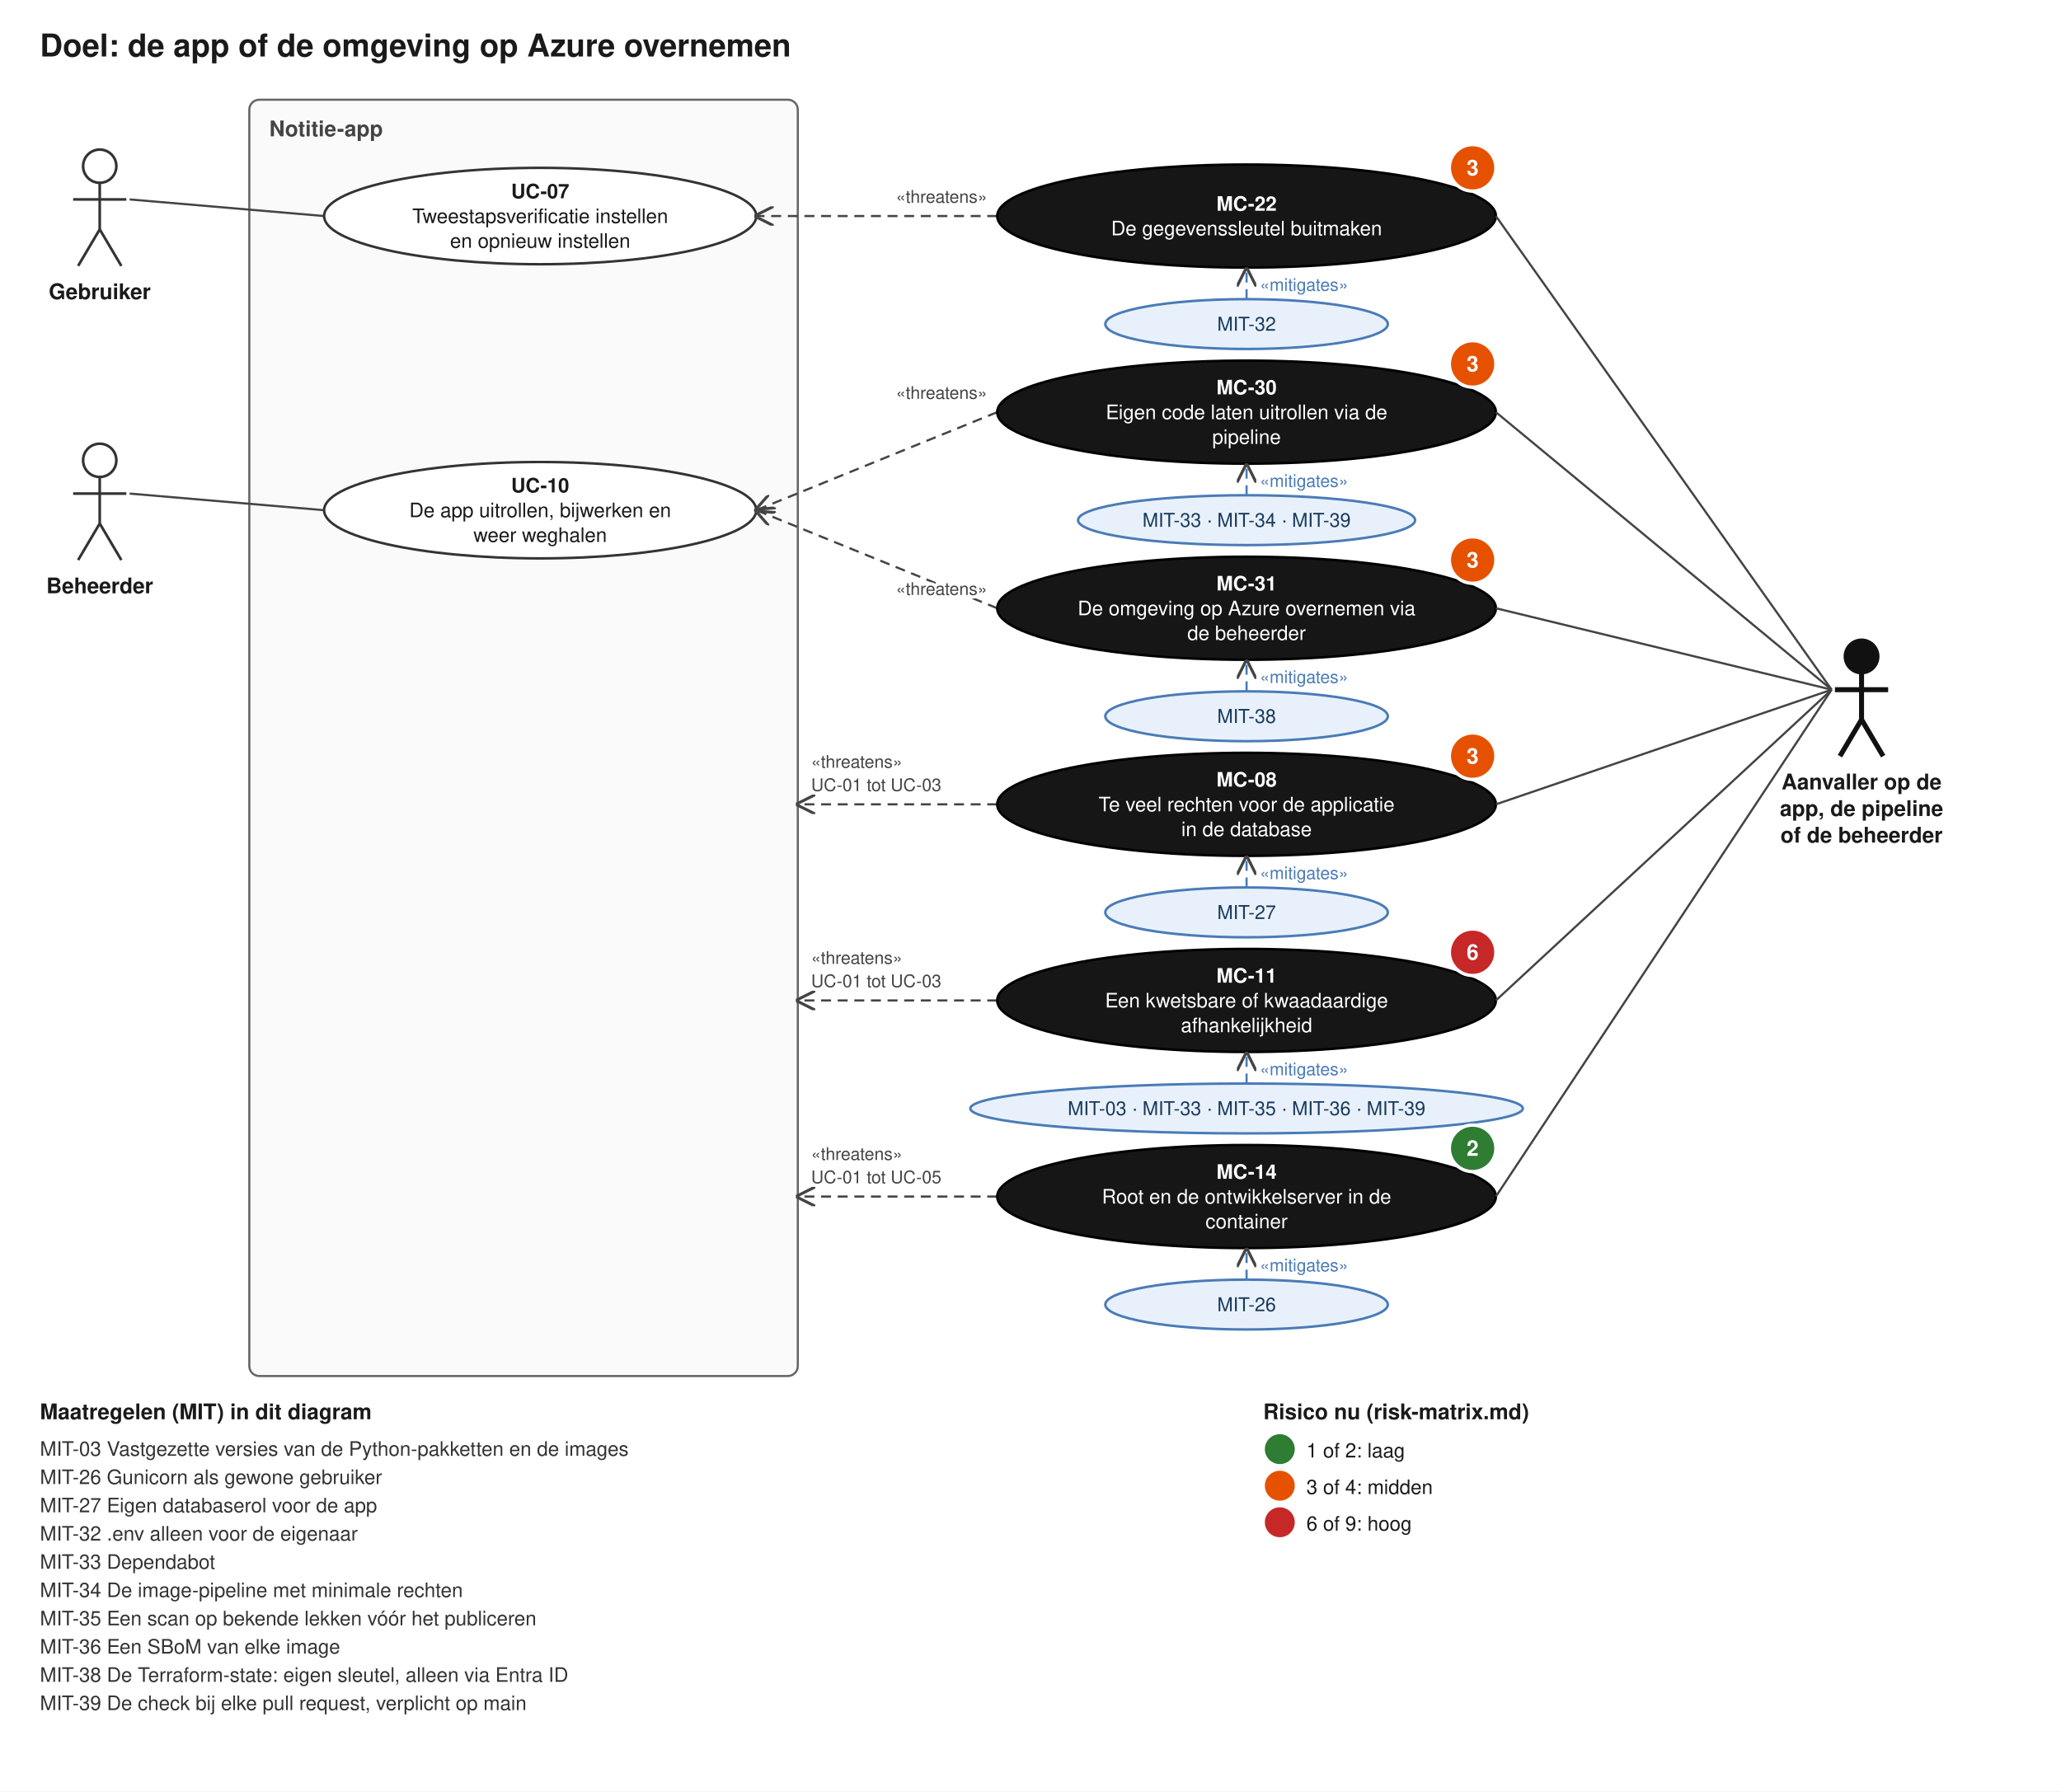
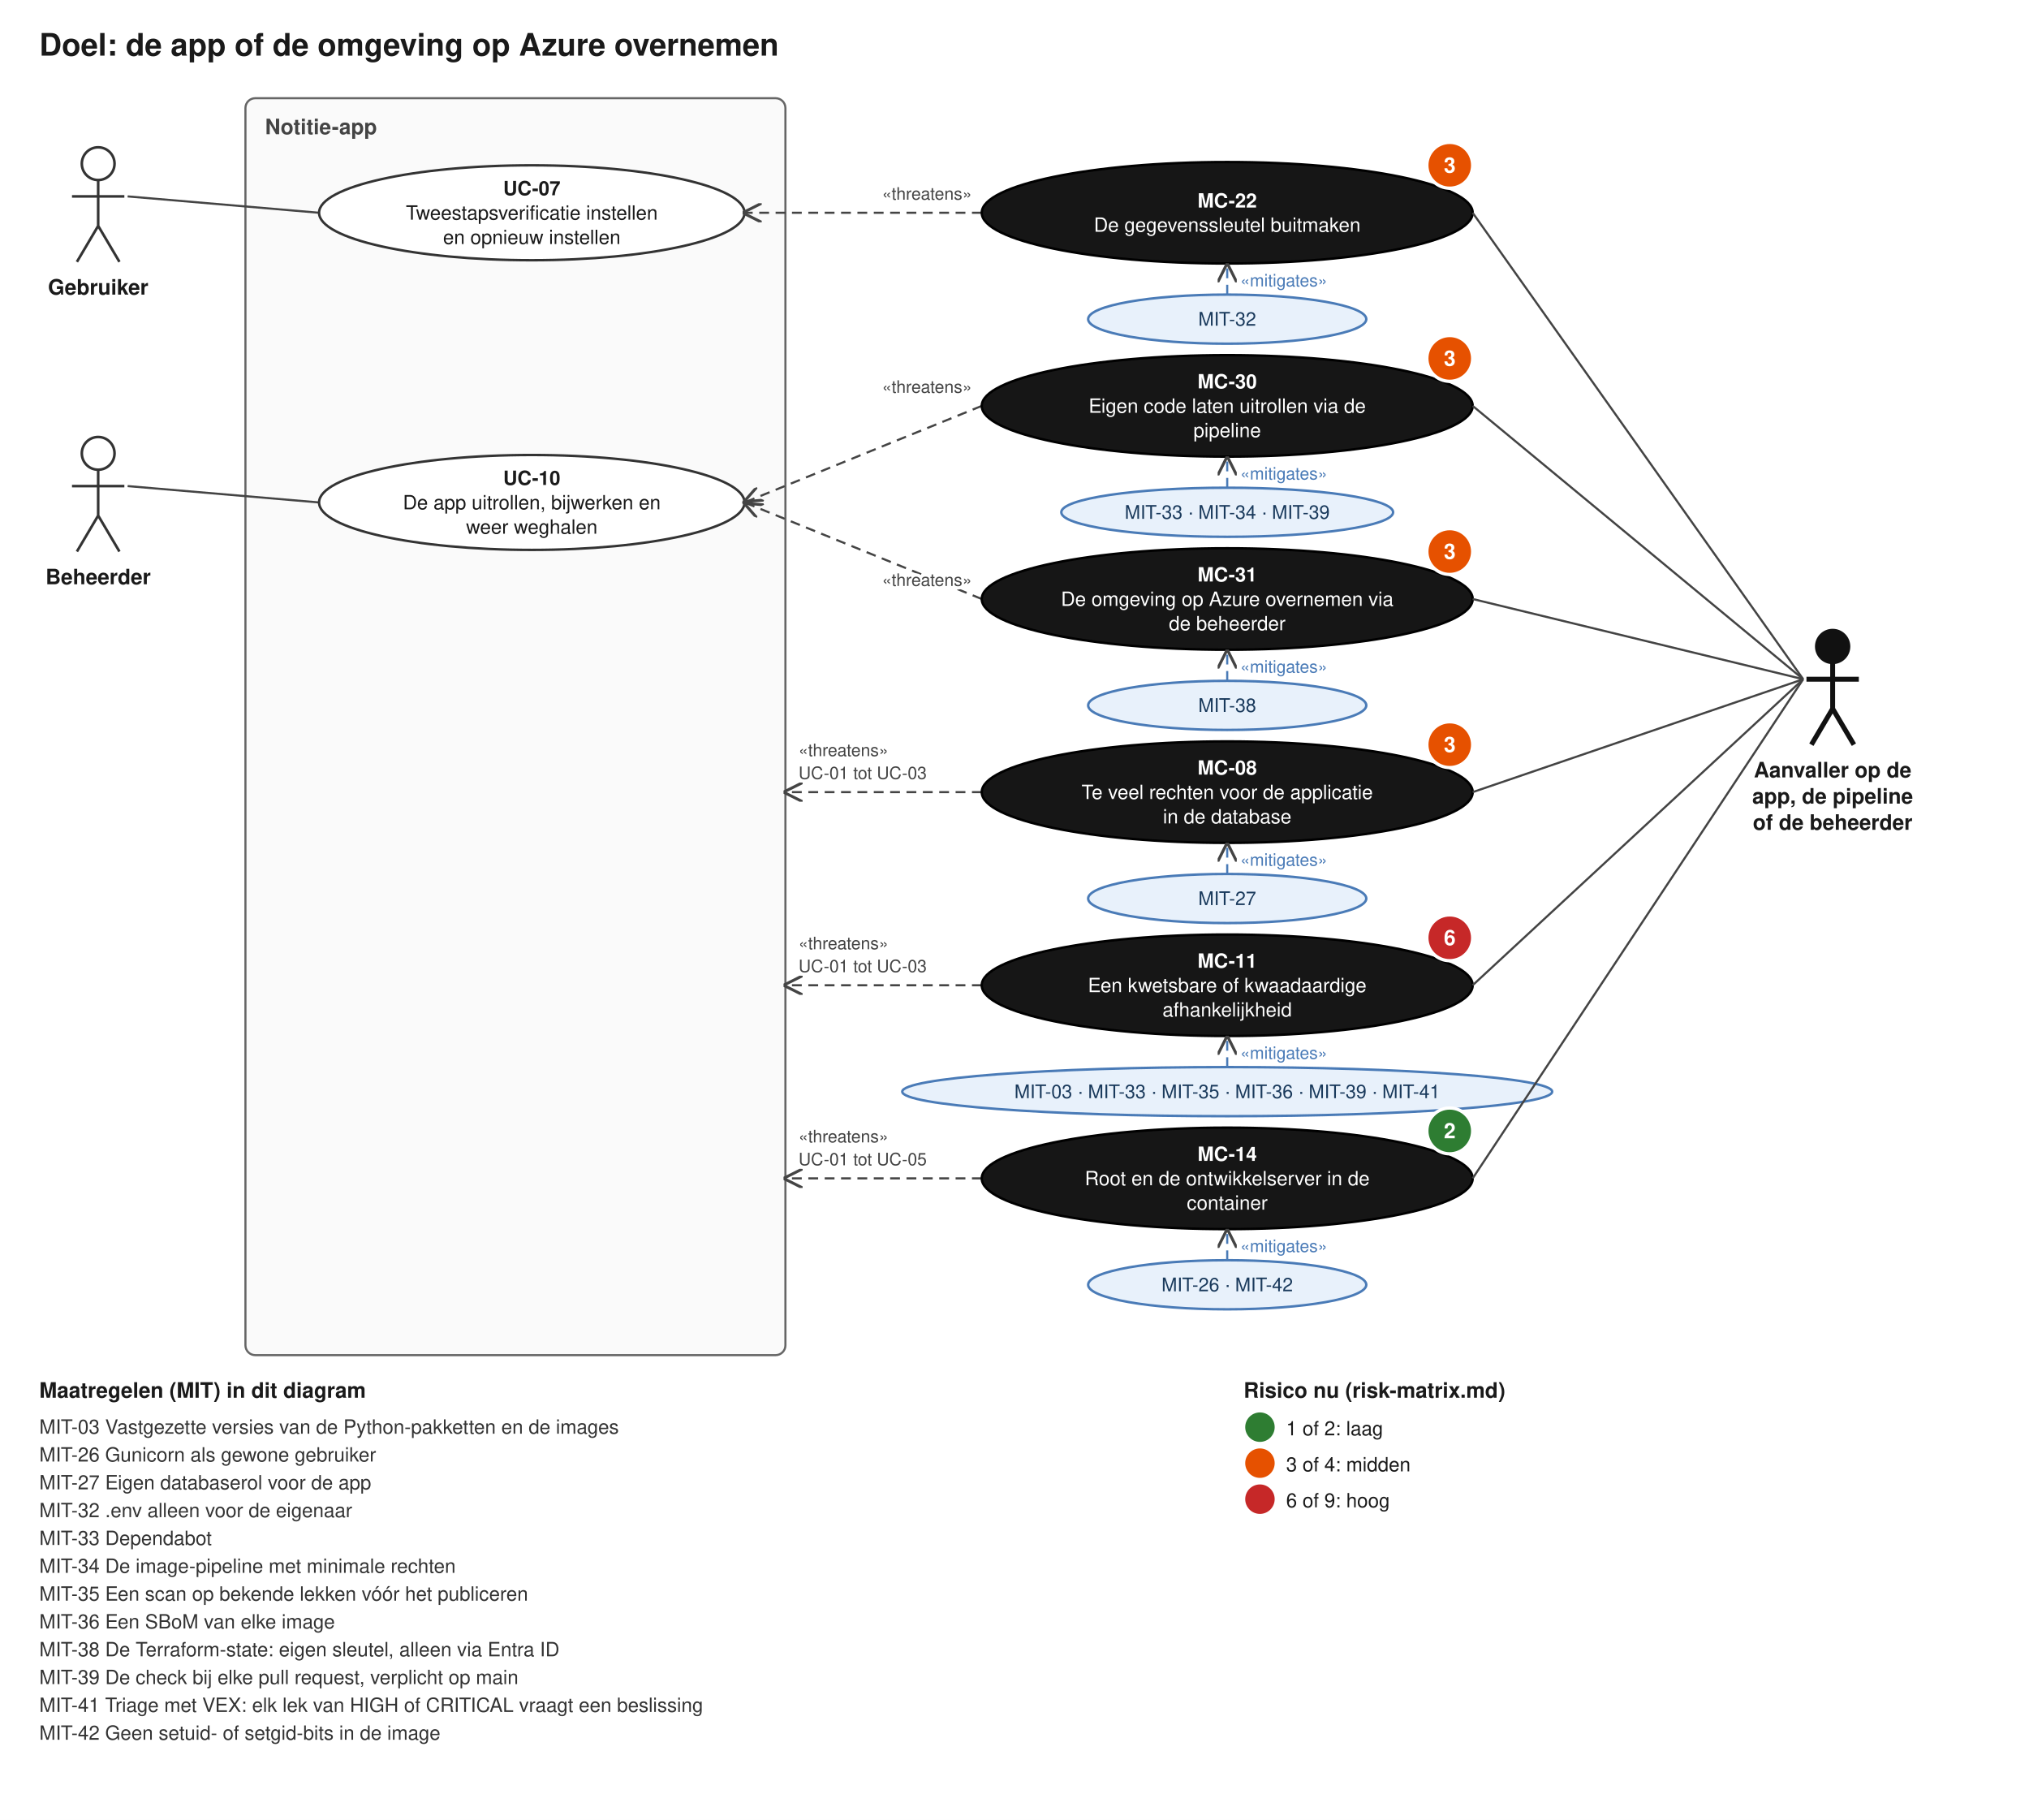
- <svg xmlns="http://www.w3.org/2000/svg" width="1240" height="1078" viewBox="0 0 1240 1078">
+ <svg xmlns="http://www.w3.org/2000/svg" width="1240" height="1112" viewBox="0 0 1240 1112">
  <defs>
    <marker id="open" viewBox="0 0 10 10" refX="9" refY="5" markerWidth="9" markerHeight="9" orient="auto-start-reverse">
      <path d="M0,0 L10,5 L0,10" fill="none" stroke="#444" stroke-width="1.5" />
    </marker>
  </defs>
-   <rect width="1240" height="1078" fill="#ffffff" />
+   <rect width="1240" height="1112" fill="#ffffff" />
  <text x="24.0" y="34.0" font-size="19" font-weight="600" fill="#1a1a1a" text-anchor="start" font-family="Segoe UI, Helvetica, Arial, sans-serif">Doel: de app of de omgeving op Azure overnemen</text>
  <rect x="150" y="60" width="330" height="768" rx="6" fill="#fafafa" stroke="#666" stroke-width="1.3" />
  <text x="162.0" y="82.0" font-size="13" font-weight="600" fill="#444" text-anchor="start" font-family="Segoe UI, Helvetica, Arial, sans-serif">Notitie-app</text>
  <line x1="78.0" y1="120.0" x2="195.0" y2="130.0" stroke="#444" stroke-width="1.3" />
  <circle cx="60" cy="100.0" r="10" fill="#fff" stroke="#333" stroke-width="1.6" />
  <path d="M60,110.0 L60,138.0 M44,120.0 L76,120.0 M60,138.0 L47,160.0 M60,138.0 L73,160.0" fill="none" stroke="#333" stroke-width="1.6" />
  <text x="60.0" y="180.0" font-size="13" font-weight="600" fill="#1a1a1a" text-anchor="middle" font-family="Segoe UI, Helvetica, Arial, sans-serif">Gebruiker</text>
  <line x1="78.0" y1="297.0" x2="195.0" y2="307.0" stroke="#444" stroke-width="1.3" />
  <circle cx="60" cy="277.0" r="10" fill="#fff" stroke="#333" stroke-width="1.6" />
  <path d="M60,287.0 L60,315.0 M44,297.0 L76,297.0 M60,315.0 L47,337.0 M60,315.0 L73,337.0" fill="none" stroke="#333" stroke-width="1.6" />
  <text x="60.0" y="357.0" font-size="13" font-weight="600" fill="#1a1a1a" text-anchor="middle" font-family="Segoe UI, Helvetica, Arial, sans-serif">Beheerder</text>
  <ellipse cx="325.0" cy="130.0" rx="130.0" ry="29.0" fill="#ffffff" stroke="#333" stroke-width="1.5" />
  <text x="325.0" y="119.3" font-size="12" font-weight="600" fill="#1a1a1a" text-anchor="middle" font-family="Segoe UI, Helvetica, Arial, sans-serif">UC-07</text>
  <text x="325.0" y="134.2" font-size="12" font-weight="normal" fill="#1a1a1a" text-anchor="middle" font-family="Segoe UI, Helvetica, Arial, sans-serif">Tweestapsverificatie instellen</text>
  <text x="325.0" y="149.1" font-size="12" font-weight="normal" fill="#1a1a1a" text-anchor="middle" font-family="Segoe UI, Helvetica, Arial, sans-serif">en opnieuw instellen</text>
  <ellipse cx="325.0" cy="307.0" rx="130.0" ry="29.0" fill="#ffffff" stroke="#333" stroke-width="1.5" />
  <text x="325.0" y="296.3" font-size="12" font-weight="600" fill="#1a1a1a" text-anchor="middle" font-family="Segoe UI, Helvetica, Arial, sans-serif">UC-10</text>
  <text x="325.0" y="311.2" font-size="12" font-weight="normal" fill="#1a1a1a" text-anchor="middle" font-family="Segoe UI, Helvetica, Arial, sans-serif">De app uitrollen, bijwerken en</text>
  <text x="325.0" y="326.1" font-size="12" font-weight="normal" fill="#1a1a1a" text-anchor="middle" font-family="Segoe UI, Helvetica, Arial, sans-serif">weer weghalen</text>
  <line x1="600.0" y1="130.0" x2="455.0" y2="130.0" stroke="#444" stroke-width="1.3" stroke-dasharray="6 4" marker-end="url(#open)" />
  <text x="594.0" y="122.0" font-size="10.5" font-weight="normal" fill="#444" text-anchor="end" font-family="Segoe UI, Helvetica, Arial, sans-serif" paint-order="stroke" stroke="#ffffff" stroke-width="4" stroke-linejoin="round">«threatens»</text>
  <ellipse cx="750.0" cy="130.0" rx="150.0" ry="31.0" fill="#161616" stroke="#000" stroke-width="1.5" />
  <text x="750.0" y="126.8" font-size="12" font-weight="600" fill="#ffffff" text-anchor="middle" font-family="Segoe UI, Helvetica, Arial, sans-serif">MC-22</text>
  <text x="750.0" y="141.6" font-size="12" font-weight="normal" fill="#ffffff" text-anchor="middle" font-family="Segoe UI, Helvetica, Arial, sans-serif">De gegevenssleutel buitmaken</text>
  <circle cx="886.0" cy="101.0" r="14" fill="#e65100" stroke="#fff" stroke-width="2" />
  <text x="886.0" y="105.5" font-size="13" font-weight="700" fill="#fff" text-anchor="middle" font-family="Segoe UI, Helvetica, Arial, sans-serif">3</text>
  <ellipse cx="750.0" cy="195.0" rx="85.0" ry="15.0" fill="#e8f1fb" stroke="#4a7bb7" stroke-width="1.5" />
  <text x="750.0" y="199.0" font-size="11.5" font-weight="normal" fill="#1a3a5c" text-anchor="middle" font-family="Segoe UI, Helvetica, Arial, sans-serif">MIT-32</text>
  <line x1="750.0" y1="180.0" x2="750.0" y2="162.0" stroke="#4a7bb7" stroke-width="1.3" stroke-dasharray="6 4" marker-end="url(#open)" />
  <text x="758.0" y="175.0" font-size="10.5" font-weight="normal" fill="#4a7bb7" text-anchor="start" font-family="Segoe UI, Helvetica, Arial, sans-serif" paint-order="stroke" stroke="#ffffff" stroke-width="4" stroke-linejoin="round">«mitigates»</text>
  <line x1="1102.0" y1="415.0" x2="900.0" y2="130.0" stroke="#444" stroke-width="1.3" />
  <line x1="600.0" y1="248.0" x2="455.0" y2="307.0" stroke="#444" stroke-width="1.3" stroke-dasharray="6 4" marker-end="url(#open)" />
  <text x="594.0" y="240.0" font-size="10.5" font-weight="normal" fill="#444" text-anchor="end" font-family="Segoe UI, Helvetica, Arial, sans-serif" paint-order="stroke" stroke="#ffffff" stroke-width="4" stroke-linejoin="round">«threatens»</text>
  <ellipse cx="750.0" cy="248.0" rx="150.0" ry="31.0" fill="#161616" stroke="#000" stroke-width="1.5" />
  <text x="750.0" y="237.3" font-size="12" font-weight="600" fill="#ffffff" text-anchor="middle" font-family="Segoe UI, Helvetica, Arial, sans-serif">MC-30</text>
  <text x="750.0" y="252.2" font-size="12" font-weight="normal" fill="#ffffff" text-anchor="middle" font-family="Segoe UI, Helvetica, Arial, sans-serif">Eigen code laten uitrollen via de</text>
  <text x="750.0" y="267.1" font-size="12" font-weight="normal" fill="#ffffff" text-anchor="middle" font-family="Segoe UI, Helvetica, Arial, sans-serif">pipeline</text>
  <circle cx="886.0" cy="219.0" r="14" fill="#e65100" stroke="#fff" stroke-width="2" />
  <text x="886.0" y="223.5" font-size="13" font-weight="700" fill="#fff" text-anchor="middle" font-family="Segoe UI, Helvetica, Arial, sans-serif">3</text>
  <ellipse cx="750.0" cy="313.0" rx="101.4" ry="15.0" fill="#e8f1fb" stroke="#4a7bb7" stroke-width="1.5" />
  <text x="750.0" y="317.0" font-size="11.5" font-weight="normal" fill="#1a3a5c" text-anchor="middle" font-family="Segoe UI, Helvetica, Arial, sans-serif">MIT-33 · MIT-34 · MIT-39</text>
  <line x1="750.0" y1="298.0" x2="750.0" y2="280.0" stroke="#4a7bb7" stroke-width="1.3" stroke-dasharray="6 4" marker-end="url(#open)" />
  <text x="758.0" y="293.0" font-size="10.5" font-weight="normal" fill="#4a7bb7" text-anchor="start" font-family="Segoe UI, Helvetica, Arial, sans-serif" paint-order="stroke" stroke="#ffffff" stroke-width="4" stroke-linejoin="round">«mitigates»</text>
  <line x1="1102.0" y1="415.0" x2="900.0" y2="248.0" stroke="#444" stroke-width="1.3" />
  <line x1="600.0" y1="366.0" x2="455.0" y2="307.0" stroke="#444" stroke-width="1.3" stroke-dasharray="6 4" marker-end="url(#open)" />
  <text x="594.0" y="358.0" font-size="10.5" font-weight="normal" fill="#444" text-anchor="end" font-family="Segoe UI, Helvetica, Arial, sans-serif" paint-order="stroke" stroke="#ffffff" stroke-width="4" stroke-linejoin="round">«threatens»</text>
  <ellipse cx="750.0" cy="366.0" rx="150.0" ry="31.0" fill="#161616" stroke="#000" stroke-width="1.5" />
  <text x="750.0" y="355.3" font-size="12" font-weight="600" fill="#ffffff" text-anchor="middle" font-family="Segoe UI, Helvetica, Arial, sans-serif">MC-31</text>
  <text x="750.0" y="370.2" font-size="12" font-weight="normal" fill="#ffffff" text-anchor="middle" font-family="Segoe UI, Helvetica, Arial, sans-serif">De omgeving op Azure overnemen via</text>
  <text x="750.0" y="385.1" font-size="12" font-weight="normal" fill="#ffffff" text-anchor="middle" font-family="Segoe UI, Helvetica, Arial, sans-serif">de beheerder</text>
  <circle cx="886.0" cy="337.0" r="14" fill="#e65100" stroke="#fff" stroke-width="2" />
  <text x="886.0" y="341.5" font-size="13" font-weight="700" fill="#fff" text-anchor="middle" font-family="Segoe UI, Helvetica, Arial, sans-serif">3</text>
  <ellipse cx="750.0" cy="431.0" rx="85.0" ry="15.0" fill="#e8f1fb" stroke="#4a7bb7" stroke-width="1.5" />
  <text x="750.0" y="435.0" font-size="11.5" font-weight="normal" fill="#1a3a5c" text-anchor="middle" font-family="Segoe UI, Helvetica, Arial, sans-serif">MIT-38</text>
  <line x1="750.0" y1="416.0" x2="750.0" y2="398.0" stroke="#4a7bb7" stroke-width="1.3" stroke-dasharray="6 4" marker-end="url(#open)" />
  <text x="758.0" y="411.0" font-size="10.5" font-weight="normal" fill="#4a7bb7" text-anchor="start" font-family="Segoe UI, Helvetica, Arial, sans-serif" paint-order="stroke" stroke="#ffffff" stroke-width="4" stroke-linejoin="round">«mitigates»</text>
  <line x1="1102.0" y1="415.0" x2="900.0" y2="366.0" stroke="#444" stroke-width="1.3" />
  <line x1="600.0" y1="484.0" x2="480.0" y2="484.0" stroke="#444" stroke-width="1.3" stroke-dasharray="6 4" marker-end="url(#open)" />
  <text x="488.0" y="462.0" font-size="10.5" font-weight="normal" fill="#444" text-anchor="start" font-family="Segoe UI, Helvetica, Arial, sans-serif" paint-order="stroke" stroke="#ffffff" stroke-width="4" stroke-linejoin="round">«threatens»</text>
  <text x="488.0" y="476.0" font-size="10.5" font-weight="normal" fill="#444" text-anchor="start" font-family="Segoe UI, Helvetica, Arial, sans-serif" paint-order="stroke" stroke="#ffffff" stroke-width="4" stroke-linejoin="round">UC-01 tot UC-03</text>
  <ellipse cx="750.0" cy="484.0" rx="150.0" ry="31.0" fill="#161616" stroke="#000" stroke-width="1.5" />
  <text x="750.0" y="473.3" font-size="12" font-weight="600" fill="#ffffff" text-anchor="middle" font-family="Segoe UI, Helvetica, Arial, sans-serif">MC-08</text>
  <text x="750.0" y="488.2" font-size="12" font-weight="normal" fill="#ffffff" text-anchor="middle" font-family="Segoe UI, Helvetica, Arial, sans-serif">Te veel rechten voor de applicatie</text>
  <text x="750.0" y="503.1" font-size="12" font-weight="normal" fill="#ffffff" text-anchor="middle" font-family="Segoe UI, Helvetica, Arial, sans-serif">in de database</text>
  <circle cx="886.0" cy="455.0" r="14" fill="#e65100" stroke="#fff" stroke-width="2" />
  <text x="886.0" y="459.5" font-size="13" font-weight="700" fill="#fff" text-anchor="middle" font-family="Segoe UI, Helvetica, Arial, sans-serif">3</text>
  <ellipse cx="750.0" cy="549.0" rx="85.0" ry="15.0" fill="#e8f1fb" stroke="#4a7bb7" stroke-width="1.5" />
  <text x="750.0" y="553.0" font-size="11.5" font-weight="normal" fill="#1a3a5c" text-anchor="middle" font-family="Segoe UI, Helvetica, Arial, sans-serif">MIT-27</text>
  <line x1="750.0" y1="534.0" x2="750.0" y2="516.0" stroke="#4a7bb7" stroke-width="1.3" stroke-dasharray="6 4" marker-end="url(#open)" />
  <text x="758.0" y="529.0" font-size="10.5" font-weight="normal" fill="#4a7bb7" text-anchor="start" font-family="Segoe UI, Helvetica, Arial, sans-serif" paint-order="stroke" stroke="#ffffff" stroke-width="4" stroke-linejoin="round">«mitigates»</text>
  <line x1="1102.0" y1="415.0" x2="900.0" y2="484.0" stroke="#444" stroke-width="1.3" />
  <line x1="600.0" y1="602.0" x2="480.0" y2="602.0" stroke="#444" stroke-width="1.3" stroke-dasharray="6 4" marker-end="url(#open)" />
  <text x="488.0" y="580.0" font-size="10.5" font-weight="normal" fill="#444" text-anchor="start" font-family="Segoe UI, Helvetica, Arial, sans-serif" paint-order="stroke" stroke="#ffffff" stroke-width="4" stroke-linejoin="round">«threatens»</text>
  <text x="488.0" y="594.0" font-size="10.5" font-weight="normal" fill="#444" text-anchor="start" font-family="Segoe UI, Helvetica, Arial, sans-serif" paint-order="stroke" stroke="#ffffff" stroke-width="4" stroke-linejoin="round">UC-01 tot UC-03</text>
  <ellipse cx="750.0" cy="602.0" rx="150.0" ry="31.0" fill="#161616" stroke="#000" stroke-width="1.5" />
  <text x="750.0" y="591.3" font-size="12" font-weight="600" fill="#ffffff" text-anchor="middle" font-family="Segoe UI, Helvetica, Arial, sans-serif">MC-11</text>
  <text x="750.0" y="606.2" font-size="12" font-weight="normal" fill="#ffffff" text-anchor="middle" font-family="Segoe UI, Helvetica, Arial, sans-serif">Een kwetsbare of kwaadaardige</text>
  <text x="750.0" y="621.1" font-size="12" font-weight="normal" fill="#ffffff" text-anchor="middle" font-family="Segoe UI, Helvetica, Arial, sans-serif">afhankelijkheid</text>
  <circle cx="886.0" cy="573.0" r="14" fill="#c62828" stroke="#fff" stroke-width="2" />
  <text x="886.0" y="577.5" font-size="13" font-weight="700" fill="#fff" text-anchor="middle" font-family="Segoe UI, Helvetica, Arial, sans-serif">6</text>
-   <ellipse cx="750.0" cy="667.0" rx="166.2" ry="15.0" fill="#e8f1fb" stroke="#4a7bb7" stroke-width="1.5" />
-   <text x="750.0" y="671.0" font-size="11.5" font-weight="normal" fill="#1a3a5c" text-anchor="middle" font-family="Segoe UI, Helvetica, Arial, sans-serif">MIT-03 · MIT-33 · MIT-35 · MIT-36 · MIT-39</text>
+   <ellipse cx="750.0" cy="667.0" rx="198.6" ry="15.0" fill="#e8f1fb" stroke="#4a7bb7" stroke-width="1.5" />
+   <text x="750.0" y="671.0" font-size="11.5" font-weight="normal" fill="#1a3a5c" text-anchor="middle" font-family="Segoe UI, Helvetica, Arial, sans-serif">MIT-03 · MIT-33 · MIT-35 · MIT-36 · MIT-39 · MIT-41</text>
  <line x1="750.0" y1="652.0" x2="750.0" y2="634.0" stroke="#4a7bb7" stroke-width="1.3" stroke-dasharray="6 4" marker-end="url(#open)" />
  <text x="758.0" y="647.0" font-size="10.5" font-weight="normal" fill="#4a7bb7" text-anchor="start" font-family="Segoe UI, Helvetica, Arial, sans-serif" paint-order="stroke" stroke="#ffffff" stroke-width="4" stroke-linejoin="round">«mitigates»</text>
  <line x1="1102.0" y1="415.0" x2="900.0" y2="602.0" stroke="#444" stroke-width="1.3" />
  <line x1="600.0" y1="720.0" x2="480.0" y2="720.0" stroke="#444" stroke-width="1.3" stroke-dasharray="6 4" marker-end="url(#open)" />
  <text x="488.0" y="698.0" font-size="10.5" font-weight="normal" fill="#444" text-anchor="start" font-family="Segoe UI, Helvetica, Arial, sans-serif" paint-order="stroke" stroke="#ffffff" stroke-width="4" stroke-linejoin="round">«threatens»</text>
  <text x="488.0" y="712.0" font-size="10.5" font-weight="normal" fill="#444" text-anchor="start" font-family="Segoe UI, Helvetica, Arial, sans-serif" paint-order="stroke" stroke="#ffffff" stroke-width="4" stroke-linejoin="round">UC-01 tot UC-05</text>
  <ellipse cx="750.0" cy="720.0" rx="150.0" ry="31.0" fill="#161616" stroke="#000" stroke-width="1.5" />
  <text x="750.0" y="709.3" font-size="12" font-weight="600" fill="#ffffff" text-anchor="middle" font-family="Segoe UI, Helvetica, Arial, sans-serif">MC-14</text>
  <text x="750.0" y="724.2" font-size="12" font-weight="normal" fill="#ffffff" text-anchor="middle" font-family="Segoe UI, Helvetica, Arial, sans-serif">Root en de ontwikkelserver in de</text>
  <text x="750.0" y="739.1" font-size="12" font-weight="normal" fill="#ffffff" text-anchor="middle" font-family="Segoe UI, Helvetica, Arial, sans-serif">container</text>
  <circle cx="886.0" cy="691.0" r="14" fill="#2e7d32" stroke="#fff" stroke-width="2" />
  <text x="886.0" y="695.5" font-size="13" font-weight="700" fill="#fff" text-anchor="middle" font-family="Segoe UI, Helvetica, Arial, sans-serif">2</text>
  <ellipse cx="750.0" cy="785.0" rx="85.0" ry="15.0" fill="#e8f1fb" stroke="#4a7bb7" stroke-width="1.5" />
-   <text x="750.0" y="789.0" font-size="11.5" font-weight="normal" fill="#1a3a5c" text-anchor="middle" font-family="Segoe UI, Helvetica, Arial, sans-serif">MIT-26</text>
+   <text x="750.0" y="789.0" font-size="11.5" font-weight="normal" fill="#1a3a5c" text-anchor="middle" font-family="Segoe UI, Helvetica, Arial, sans-serif">MIT-26 · MIT-42</text>
  <line x1="750.0" y1="770.0" x2="750.0" y2="752.0" stroke="#4a7bb7" stroke-width="1.3" stroke-dasharray="6 4" marker-end="url(#open)" />
  <text x="758.0" y="765.0" font-size="10.5" font-weight="normal" fill="#4a7bb7" text-anchor="start" font-family="Segoe UI, Helvetica, Arial, sans-serif" paint-order="stroke" stroke="#ffffff" stroke-width="4" stroke-linejoin="round">«mitigates»</text>
  <line x1="1102.0" y1="415.0" x2="900.0" y2="720.0" stroke="#444" stroke-width="1.3" />
  <circle cx="1120" cy="395.0" r="10" fill="#111" stroke="#111" stroke-width="1.6" />
  <path d="M1120,405.0 L1120,433.0 M1104,415.0 L1136,415.0 M1120,433.0 L1107,455.0 M1120,433.0 L1133,455.0" fill="none" stroke="#111" stroke-width="3" />
  <text x="1120.0" y="475.0" font-size="13" font-weight="600" fill="#1a1a1a" text-anchor="middle" font-family="Segoe UI, Helvetica, Arial, sans-serif">Aanvaller op de</text>
  <text x="1120.0" y="491.0" font-size="13" font-weight="600" fill="#1a1a1a" text-anchor="middle" font-family="Segoe UI, Helvetica, Arial, sans-serif">app, de pipeline</text>
  <text x="1120.0" y="507.0" font-size="13" font-weight="600" fill="#1a1a1a" text-anchor="middle" font-family="Segoe UI, Helvetica, Arial, sans-serif">of de beheerder</text>
  <text x="24.0" y="854.0" font-size="13" font-weight="600" fill="#1a1a1a" text-anchor="start" font-family="Segoe UI, Helvetica, Arial, sans-serif">Maatregelen (MIT) in dit diagram</text>
  <text x="24.0" y="876.0" font-size="12" font-weight="normal" fill="#333" text-anchor="start" font-family="Segoe UI, Helvetica, Arial, sans-serif">MIT-03  Vastgezette versies van de Python-pakketten en de images</text>
  <text x="24.0" y="893.0" font-size="12" font-weight="normal" fill="#333" text-anchor="start" font-family="Segoe UI, Helvetica, Arial, sans-serif">MIT-26  Gunicorn als gewone gebruiker</text>
  <text x="24.0" y="910.0" font-size="12" font-weight="normal" fill="#333" text-anchor="start" font-family="Segoe UI, Helvetica, Arial, sans-serif">MIT-27  Eigen databaserol voor de app</text>
  <text x="24.0" y="927.0" font-size="12" font-weight="normal" fill="#333" text-anchor="start" font-family="Segoe UI, Helvetica, Arial, sans-serif">MIT-32  .env alleen voor de eigenaar</text>
  <text x="24.0" y="944.0" font-size="12" font-weight="normal" fill="#333" text-anchor="start" font-family="Segoe UI, Helvetica, Arial, sans-serif">MIT-33  Dependabot</text>
  <text x="24.0" y="961.0" font-size="12" font-weight="normal" fill="#333" text-anchor="start" font-family="Segoe UI, Helvetica, Arial, sans-serif">MIT-34  De image-pipeline met minimale rechten</text>
  <text x="24.0" y="978.0" font-size="12" font-weight="normal" fill="#333" text-anchor="start" font-family="Segoe UI, Helvetica, Arial, sans-serif">MIT-35  Een scan op bekende lekken vóór het publiceren</text>
  <text x="24.0" y="995.0" font-size="12" font-weight="normal" fill="#333" text-anchor="start" font-family="Segoe UI, Helvetica, Arial, sans-serif">MIT-36  Een SBoM van elke image</text>
  <text x="24.0" y="1012.0" font-size="12" font-weight="normal" fill="#333" text-anchor="start" font-family="Segoe UI, Helvetica, Arial, sans-serif">MIT-38  De Terraform-state: eigen sleutel, alleen via Entra ID</text>
  <text x="24.0" y="1029.0" font-size="12" font-weight="normal" fill="#333" text-anchor="start" font-family="Segoe UI, Helvetica, Arial, sans-serif">MIT-39  De check bij elke pull request, verplicht op main</text>
+   <text x="24.0" y="1046.0" font-size="12" font-weight="normal" fill="#333" text-anchor="start" font-family="Segoe UI, Helvetica, Arial, sans-serif">MIT-41  Triage met VEX: elk lek van HIGH of CRITICAL vraagt een beslissing</text>
+   <text x="24.0" y="1063.0" font-size="12" font-weight="normal" fill="#333" text-anchor="start" font-family="Segoe UI, Helvetica, Arial, sans-serif">MIT-42  Geen setuid- of setgid-bits in de image</text>
  <text x="760.0" y="854.0" font-size="13" font-weight="600" fill="#1a1a1a" text-anchor="start" font-family="Segoe UI, Helvetica, Arial, sans-serif">Risico nu (risk-matrix.md)</text>
  <circle cx="770" cy="872" r="9" fill="#2e7d32" />
  <text x="786.0" y="877.0" font-size="12" font-weight="normal" fill="#1a1a1a" text-anchor="start" font-family="Segoe UI, Helvetica, Arial, sans-serif">1 of 2: laag</text>
  <circle cx="770" cy="894" r="9" fill="#e65100" />
  <text x="786.0" y="899.0" font-size="12" font-weight="normal" fill="#1a1a1a" text-anchor="start" font-family="Segoe UI, Helvetica, Arial, sans-serif">3 of 4: midden</text>
  <circle cx="770" cy="916" r="9" fill="#c62828" />
  <text x="786.0" y="921.0" font-size="12" font-weight="normal" fill="#1a1a1a" text-anchor="start" font-family="Segoe UI, Helvetica, Arial, sans-serif">6 of 9: hoog</text>
</svg>
